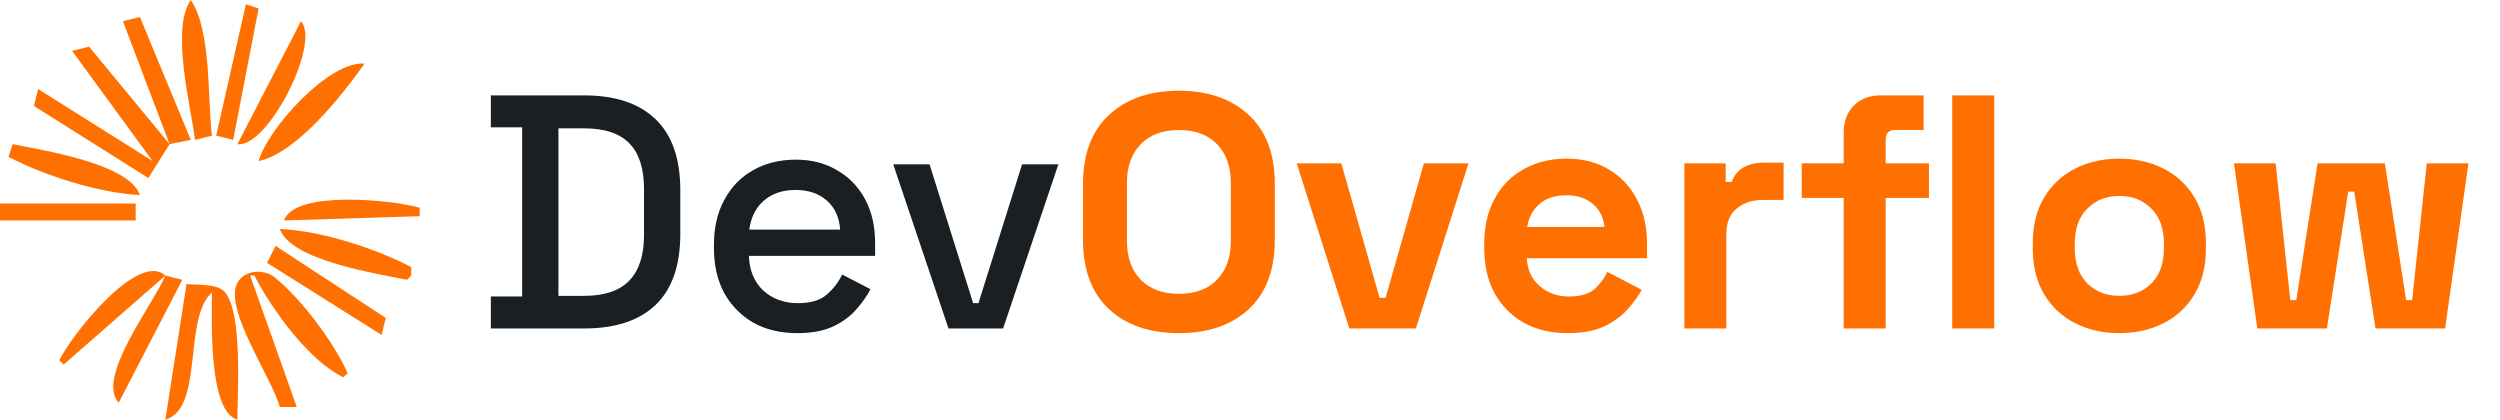
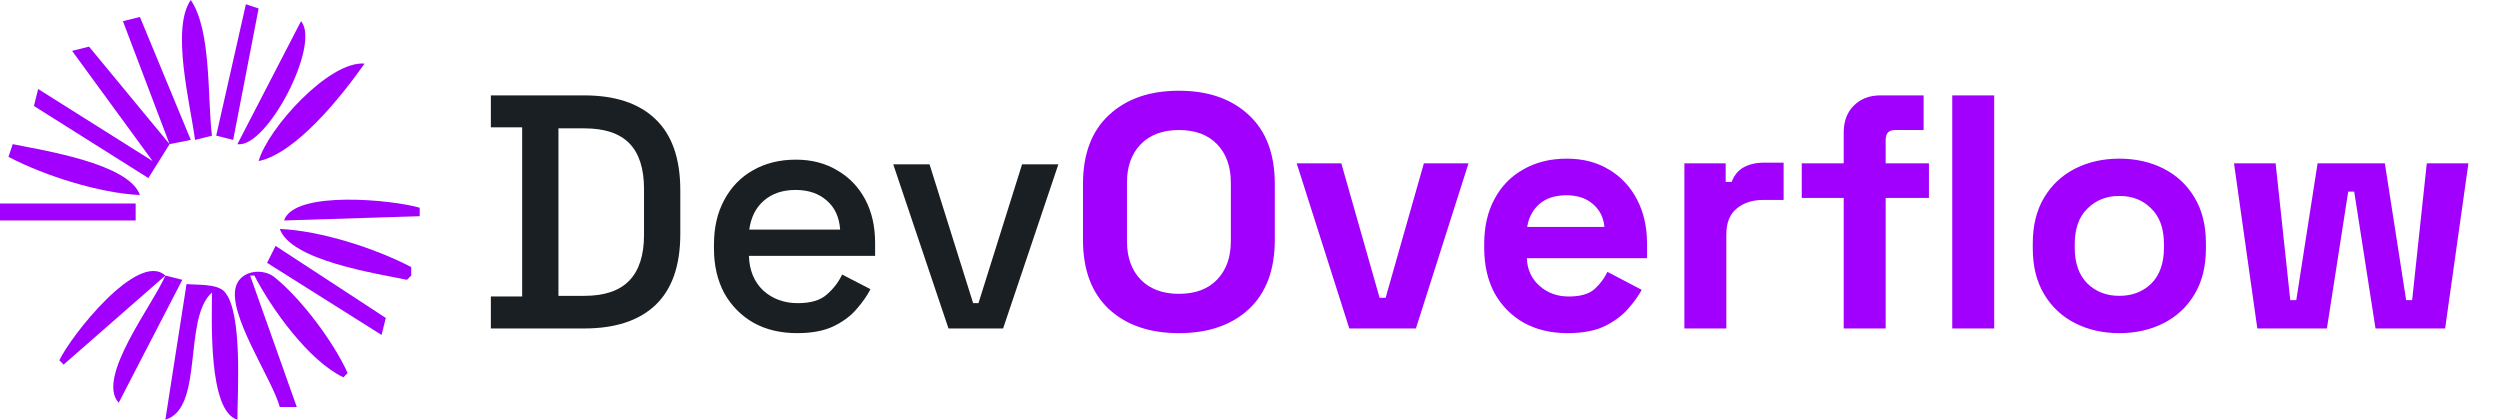
<svg xmlns="http://www.w3.org/2000/svg" width="137" height="23" viewBox="0 0 137 23" fill="none">
-   <path d="M10.454 0C9.351 1.583 10.447 5.769 10.687 7.667L11.616 7.434C11.358 5.389 11.6 1.676 10.454 0Z" fill="#FF7000" />
-   <path d="M13.475 0.232L11.848 7.434L12.778 7.667L14.172 0.465L13.475 0.232Z" fill="#FF7000" />
-   <path d="M6.737 1.162L9.293 7.899L4.879 2.555L3.95 2.788L8.364 8.828L2.091 4.879L1.859 5.808L8.131 9.757L9.293 7.899L10.455 7.667L7.667 0.929L6.737 1.162Z" fill="#FF7000" />
-   <path d="M16.495 1.162L13.01 7.899C14.631 8.144 17.593 2.416 16.495 1.162Z" fill="#FF7000" />
-   <path d="M14.172 8.828C16.262 8.388 18.783 5.184 19.98 3.485C18.03 3.321 14.672 7.044 14.172 8.828Z" fill="#FF7000" />
-   <path d="M0.697 7.899L0.465 8.596C2.429 9.627 5.448 10.585 7.667 10.687C7.065 8.957 2.38 8.247 0.697 7.899Z" fill="#FF7000" />
-   <path d="M0 11.152V12.081H7.434V11.152H0Z" fill="#FF7000" />
-   <path d="M15.566 12.081L23 11.848V11.384C21.525 10.948 16.12 10.409 15.566 12.081Z" fill="#FF7000" />
-   <path d="M15.333 12.546C15.936 14.278 20.622 14.986 22.303 15.334L22.535 15.101V14.637C20.558 13.599 17.567 12.643 15.333 12.546Z" fill="#FF7000" />
-   <path d="M15.101 13.475L14.636 14.404L20.909 18.354L21.142 17.424L15.101 13.475Z" fill="#FF7000" />
-   <path d="M3.253 19.747L3.485 19.98L9.061 15.101C7.564 13.725 3.877 18.41 3.253 19.747Z" fill="#FF7000" />
-   <path d="M15.333 22.303H16.263L13.707 15.101H13.94C14.892 16.948 16.925 19.775 18.818 20.677L19.051 20.445C18.299 18.759 16.49 16.343 15.034 15.185C14.413 14.691 13.238 14.803 12.942 15.656C12.418 17.172 14.904 20.735 15.333 22.303Z" fill="#FF7000" />
-   <path d="M9.061 15.101C8.411 16.66 5.234 20.699 6.505 22.071L9.99 15.333L9.061 15.101Z" fill="#FF7000" />
-   <path d="M10.222 15.566L9.061 23C11.195 22.376 10.012 17.44 11.616 16.03C11.616 17.517 11.401 22.529 13.01 23C13.009 21.505 13.312 17.119 12.307 15.99C11.899 15.533 10.788 15.627 10.222 15.566Z" fill="#FF7000" />
+   <path d="M10.454 0C9.351 1.583 10.447 5.769 10.687 7.667L11.616 7.434C11.358 5.389 11.6 1.676 10.454 0Z" fill="#A100FF" />
+   <path d="M13.475 0.232L11.848 7.434L12.778 7.667L14.172 0.465L13.475 0.232Z" fill="#A100FF" />
+   <path d="M6.737 1.162L9.293 7.899L4.879 2.555L3.95 2.788L8.364 8.828L2.091 4.879L1.859 5.808L8.131 9.757L9.293 7.899L10.455 7.667L7.667 0.929L6.737 1.162Z" fill="#A100FF" />
+   <path d="M16.495 1.162L13.01 7.899C14.631 8.144 17.593 2.416 16.495 1.162Z" fill="#A100FF" />
+   <path d="M14.172 8.828C16.262 8.388 18.783 5.184 19.98 3.485C18.03 3.321 14.672 7.044 14.172 8.828Z" fill="#A100FF" />
+   <path d="M0.697 7.899L0.465 8.596C2.429 9.627 5.448 10.585 7.667 10.687C7.065 8.957 2.38 8.247 0.697 7.899Z" fill="#A100FF" />
+   <path d="M0 11.152V12.081H7.434V11.152H0Z" fill="#A100FF" />
+   <path d="M15.566 12.081L23 11.848V11.384C21.525 10.948 16.12 10.409 15.566 12.081Z" fill="#A100FF" />
+   <path d="M15.333 12.546C15.936 14.278 20.622 14.986 22.303 15.334L22.535 15.101V14.637C20.558 13.599 17.567 12.643 15.333 12.546Z" fill="#A100FF" />
+   <path d="M15.101 13.475L14.636 14.404L20.909 18.354L21.142 17.424L15.101 13.475Z" fill="#A100FF" />
+   <path d="M3.253 19.747L3.485 19.98L9.061 15.101C7.564 13.725 3.877 18.41 3.253 19.747Z" fill="#A100FF" />
+   <path d="M15.333 22.303H16.263L13.707 15.101H13.94C14.892 16.948 16.925 19.775 18.818 20.677L19.051 20.445C18.299 18.759 16.49 16.343 15.034 15.185C14.413 14.691 13.238 14.803 12.942 15.656C12.418 17.172 14.904 20.735 15.333 22.303Z" fill="#A100FF" />
+   <path d="M9.061 15.101C8.411 16.66 5.234 20.699 6.505 22.071L9.99 15.333L9.061 15.101Z" fill="#A100FF" />
+   <path d="M10.222 15.566L9.061 23C11.195 22.376 10.012 17.44 11.616 16.03C11.616 17.517 11.401 22.529 13.01 23C13.009 21.505 13.312 17.119 12.307 15.99C11.899 15.533 10.788 15.627 10.222 15.566Z" fill="#A100FF" />
  <path d="M26.899 18V16.248H28.614V6.979H26.899V5.227H32.008C33.711 5.227 35.012 5.659 35.913 6.523C36.825 7.387 37.281 8.688 37.281 10.428V12.818C37.281 14.557 36.825 15.859 35.913 16.723C35.012 17.574 33.711 18 32.008 18H26.899ZM30.603 16.212H32.026C33.133 16.212 33.954 15.932 34.489 15.373C35.025 14.813 35.292 13.98 35.292 12.873V10.355C35.292 9.236 35.025 8.402 34.489 7.855C33.954 7.307 33.133 7.034 32.026 7.034H30.603V16.212ZM43.686 18.256C42.774 18.256 41.977 18.067 41.296 17.69C40.615 17.3 40.08 16.759 39.69 16.066C39.313 15.36 39.125 14.545 39.125 13.621V13.402C39.125 12.465 39.313 11.65 39.69 10.957C40.068 10.251 40.59 9.71 41.26 9.333C41.941 8.944 42.725 8.749 43.613 8.749C44.477 8.749 45.231 8.944 45.876 9.333C46.533 9.71 47.044 10.239 47.409 10.92C47.774 11.601 47.956 12.398 47.956 13.311V14.022H41.041C41.065 14.813 41.327 15.445 41.825 15.92C42.336 16.382 42.969 16.613 43.723 16.613C44.428 16.613 44.958 16.455 45.31 16.139C45.675 15.823 45.955 15.458 46.15 15.044L47.701 15.847C47.53 16.188 47.281 16.546 46.953 16.923C46.636 17.3 46.217 17.617 45.694 17.872C45.17 18.128 44.501 18.256 43.686 18.256ZM41.059 12.581H46.04C45.992 11.899 45.748 11.37 45.31 10.993C44.872 10.604 44.301 10.409 43.595 10.409C42.89 10.409 42.312 10.604 41.862 10.993C41.424 11.37 41.156 11.899 41.059 12.581ZM51.978 18L48.949 9.004H50.938L53.328 16.613H53.62L56.01 9.004H57.999L54.97 18H51.978Z" fill="#191F23" />
-   <path d="M64.603 18.256C62.998 18.256 61.721 17.817 60.772 16.942C59.823 16.054 59.348 14.789 59.348 13.146V10.081C59.348 8.439 59.823 7.18 60.772 6.304C61.721 5.416 62.998 4.972 64.603 4.972C66.209 4.972 67.487 5.416 68.435 6.304C69.384 7.18 69.859 8.439 69.859 10.081V13.146C69.859 14.789 69.384 16.054 68.435 16.942C67.487 17.817 66.209 18.256 64.603 18.256ZM64.603 16.102C65.504 16.102 66.203 15.841 66.702 15.318C67.201 14.795 67.45 14.095 67.45 13.219V10.008C67.45 9.132 67.201 8.433 66.702 7.91C66.203 7.387 65.504 7.125 64.603 7.125C63.715 7.125 63.016 7.387 62.505 7.91C62.006 8.433 61.757 9.132 61.757 10.008V13.219C61.757 14.095 62.006 14.795 62.505 15.318C63.016 15.841 63.715 16.102 64.603 16.102ZM73.942 18L71.059 8.95H73.504L75.602 16.321H75.931L78.029 8.95H80.474L77.591 18H73.942ZM85.897 18.256C84.997 18.256 84.2 18.067 83.507 17.69C82.826 17.3 82.29 16.759 81.901 16.066C81.524 15.36 81.335 14.533 81.335 13.584V13.365C81.335 12.416 81.524 11.595 81.901 10.902C82.278 10.197 82.807 9.655 83.489 9.278C84.17 8.889 84.96 8.694 85.861 8.694C86.749 8.694 87.521 8.895 88.178 9.296C88.835 9.686 89.346 10.233 89.711 10.938C90.076 11.632 90.258 12.441 90.258 13.365V14.15H83.671C83.695 14.77 83.926 15.275 84.364 15.664C84.802 16.054 85.338 16.248 85.97 16.248C86.615 16.248 87.089 16.108 87.393 15.829C87.697 15.549 87.928 15.239 88.087 14.898L89.966 15.883C89.796 16.2 89.546 16.546 89.218 16.923C88.902 17.288 88.476 17.605 87.941 17.872C87.406 18.128 86.724 18.256 85.897 18.256ZM83.689 12.435H87.922C87.874 11.912 87.661 11.492 87.284 11.176C86.919 10.86 86.438 10.701 85.842 10.701C85.222 10.701 84.729 10.86 84.364 11.176C83.999 11.492 83.774 11.912 83.689 12.435ZM92.304 18V8.95H94.567V9.971H94.895C95.029 9.607 95.248 9.339 95.552 9.169C95.868 8.998 96.234 8.913 96.647 8.913H97.742V10.957H96.611C96.027 10.957 95.546 11.115 95.169 11.431C94.792 11.735 94.603 12.21 94.603 12.854V18H92.304ZM101.035 18V10.847H98.736V8.95H101.035V7.271C101.035 6.651 101.218 6.158 101.582 5.793C101.96 5.416 102.446 5.227 103.042 5.227H105.414V7.125H103.845C103.504 7.125 103.334 7.307 103.334 7.672V8.95H105.706V10.847H103.334V18H101.035ZM106.984 18V5.227H109.283V18H106.984ZM116.14 18.256C115.24 18.256 114.431 18.073 113.713 17.708C112.996 17.343 112.43 16.814 112.016 16.121C111.603 15.427 111.396 14.594 111.396 13.621V13.329C111.396 12.356 111.603 11.522 112.016 10.829C112.43 10.136 112.996 9.607 113.713 9.242C114.431 8.877 115.24 8.694 116.14 8.694C117.04 8.694 117.849 8.877 118.567 9.242C119.285 9.607 119.85 10.136 120.264 10.829C120.678 11.522 120.884 12.356 120.884 13.329V13.621C120.884 14.594 120.678 15.427 120.264 16.121C119.85 16.814 119.285 17.343 118.567 17.708C117.849 18.073 117.04 18.256 116.14 18.256ZM116.14 16.212C116.846 16.212 117.43 15.987 117.892 15.537C118.354 15.075 118.585 14.418 118.585 13.566V13.384C118.585 12.532 118.354 11.881 117.892 11.431C117.442 10.969 116.858 10.738 116.14 10.738C115.435 10.738 114.851 10.969 114.389 11.431C113.926 11.881 113.695 12.532 113.695 13.384V13.566C113.695 14.418 113.926 15.075 114.389 15.537C114.851 15.987 115.435 16.212 116.14 16.212ZM123.701 18L122.423 8.95H124.704L125.507 16.449H125.836L127.003 8.95H130.689L131.857 16.449H132.185L132.988 8.95H135.269L133.992 18H130.178L129.011 10.501H128.682L127.514 18H123.701Z" fill="#FF7000" />
+   <path d="M64.603 18.256C62.998 18.256 61.721 17.817 60.772 16.942C59.823 16.054 59.348 14.789 59.348 13.146V10.081C59.348 8.439 59.823 7.18 60.772 6.304C61.721 5.416 62.998 4.972 64.603 4.972C66.209 4.972 67.487 5.416 68.435 6.304C69.384 7.18 69.859 8.439 69.859 10.081V13.146C69.859 14.789 69.384 16.054 68.435 16.942C67.487 17.817 66.209 18.256 64.603 18.256ZM64.603 16.102C65.504 16.102 66.203 15.841 66.702 15.318C67.201 14.795 67.45 14.095 67.45 13.219V10.008C67.45 9.132 67.201 8.433 66.702 7.91C66.203 7.387 65.504 7.125 64.603 7.125C63.715 7.125 63.016 7.387 62.505 7.91C62.006 8.433 61.757 9.132 61.757 10.008V13.219C61.757 14.095 62.006 14.795 62.505 15.318C63.016 15.841 63.715 16.102 64.603 16.102ZM73.942 18L71.059 8.95H73.504L75.602 16.321H75.931L78.029 8.95H80.474L77.591 18H73.942ZM85.897 18.256C84.997 18.256 84.2 18.067 83.507 17.69C82.826 17.3 82.29 16.759 81.901 16.066C81.524 15.36 81.335 14.533 81.335 13.584V13.365C81.335 12.416 81.524 11.595 81.901 10.902C82.278 10.197 82.807 9.655 83.489 9.278C84.17 8.889 84.96 8.694 85.861 8.694C86.749 8.694 87.521 8.895 88.178 9.296C88.835 9.686 89.346 10.233 89.711 10.938C90.076 11.632 90.258 12.441 90.258 13.365V14.15H83.671C83.695 14.77 83.926 15.275 84.364 15.664C84.802 16.054 85.338 16.248 85.97 16.248C86.615 16.248 87.089 16.108 87.393 15.829C87.697 15.549 87.928 15.239 88.087 14.898L89.966 15.883C89.796 16.2 89.546 16.546 89.218 16.923C88.902 17.288 88.476 17.605 87.941 17.872C87.406 18.128 86.724 18.256 85.897 18.256ZM83.689 12.435H87.922C87.874 11.912 87.661 11.492 87.284 11.176C86.919 10.86 86.438 10.701 85.842 10.701C85.222 10.701 84.729 10.86 84.364 11.176C83.999 11.492 83.774 11.912 83.689 12.435ZM92.304 18V8.95H94.567V9.971H94.895C95.029 9.607 95.248 9.339 95.552 9.169C95.868 8.998 96.234 8.913 96.647 8.913H97.742V10.957H96.611C96.027 10.957 95.546 11.115 95.169 11.431C94.792 11.735 94.603 12.21 94.603 12.854V18H92.304ZM101.035 18V10.847H98.736V8.95H101.035V7.271C101.035 6.651 101.218 6.158 101.582 5.793C101.96 5.416 102.446 5.227 103.042 5.227H105.414V7.125H103.845C103.504 7.125 103.334 7.307 103.334 7.672V8.95H105.706V10.847H103.334V18H101.035ZM106.984 18V5.227H109.283V18H106.984ZM116.14 18.256C115.24 18.256 114.431 18.073 113.713 17.708C112.996 17.343 112.43 16.814 112.016 16.121C111.603 15.427 111.396 14.594 111.396 13.621V13.329C111.396 12.356 111.603 11.522 112.016 10.829C112.43 10.136 112.996 9.607 113.713 9.242C114.431 8.877 115.24 8.694 116.14 8.694C117.04 8.694 117.849 8.877 118.567 9.242C119.285 9.607 119.85 10.136 120.264 10.829C120.678 11.522 120.884 12.356 120.884 13.329V13.621C120.884 14.594 120.678 15.427 120.264 16.121C119.85 16.814 119.285 17.343 118.567 17.708C117.849 18.073 117.04 18.256 116.14 18.256ZM116.14 16.212C116.846 16.212 117.43 15.987 117.892 15.537C118.354 15.075 118.585 14.418 118.585 13.566V13.384C118.585 12.532 118.354 11.881 117.892 11.431C117.442 10.969 116.858 10.738 116.14 10.738C115.435 10.738 114.851 10.969 114.389 11.431C113.926 11.881 113.695 12.532 113.695 13.384V13.566C113.695 14.418 113.926 15.075 114.389 15.537C114.851 15.987 115.435 16.212 116.14 16.212ZM123.701 18L122.423 8.95H124.704L125.507 16.449H125.836L127.003 8.95H130.689L131.857 16.449H132.185L132.988 8.95H135.269L133.992 18H130.178L129.011 10.501H128.682L127.514 18H123.701Z" fill="#A100FF" />
</svg>
